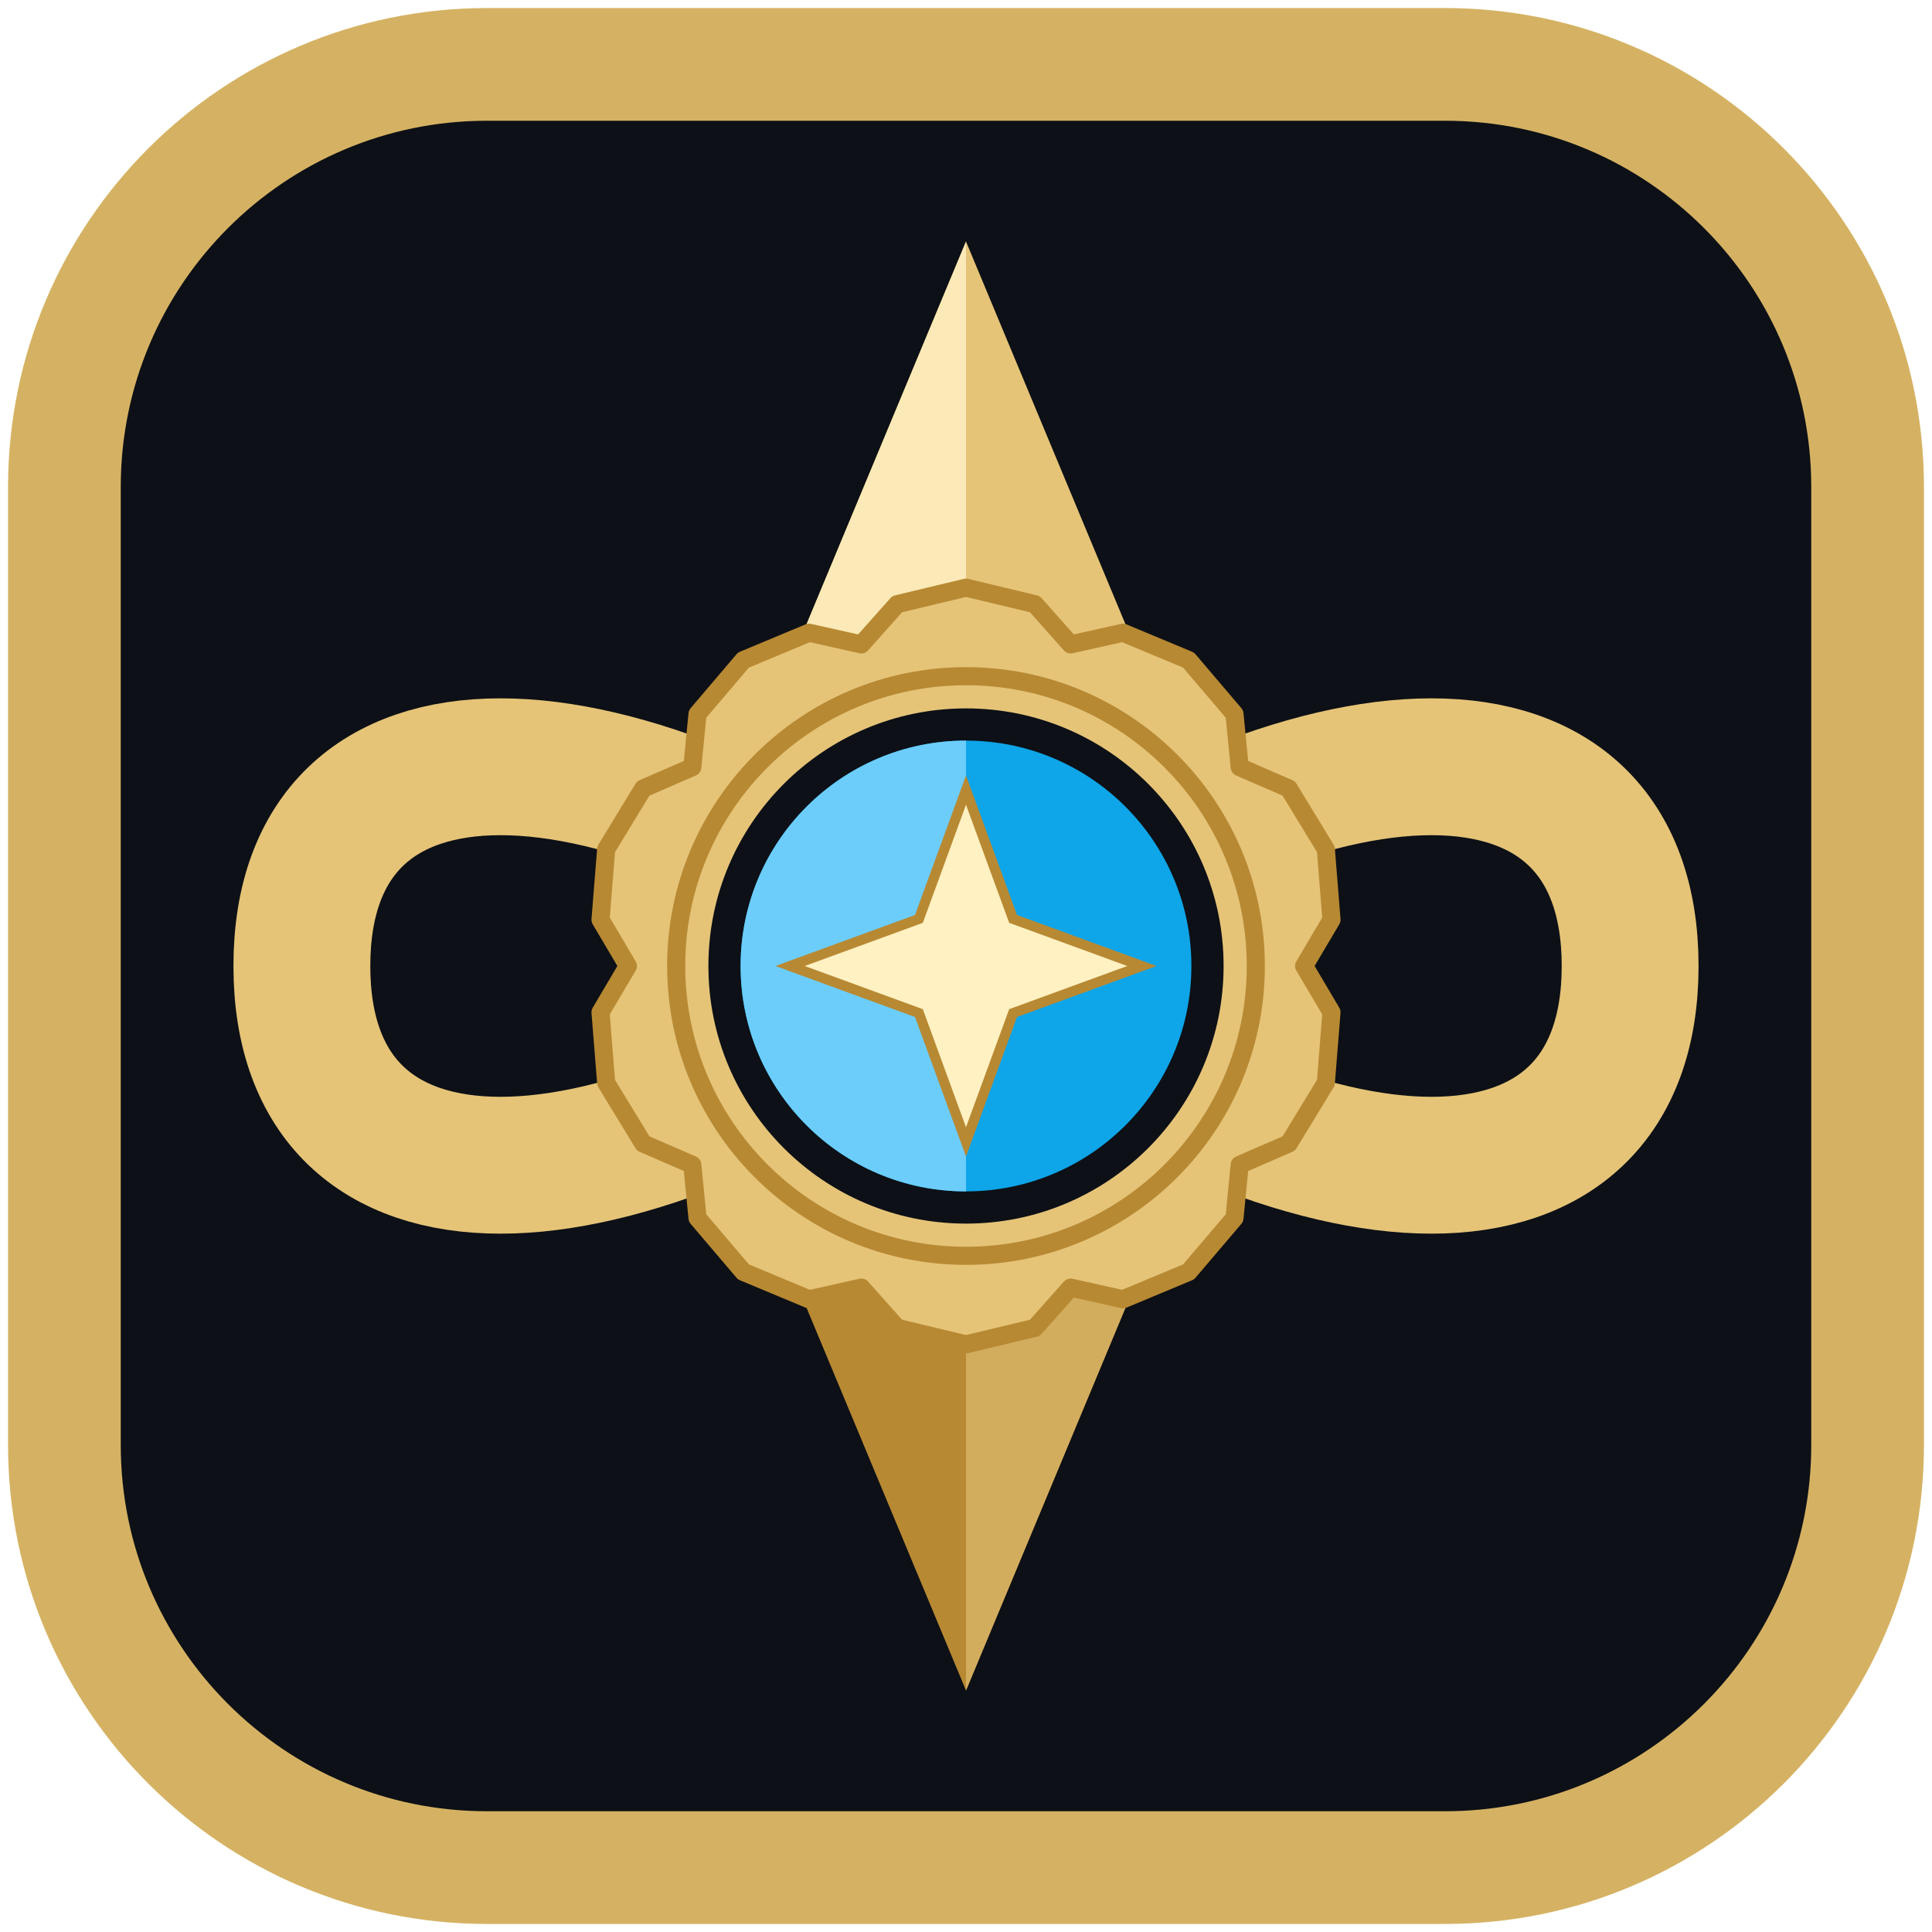
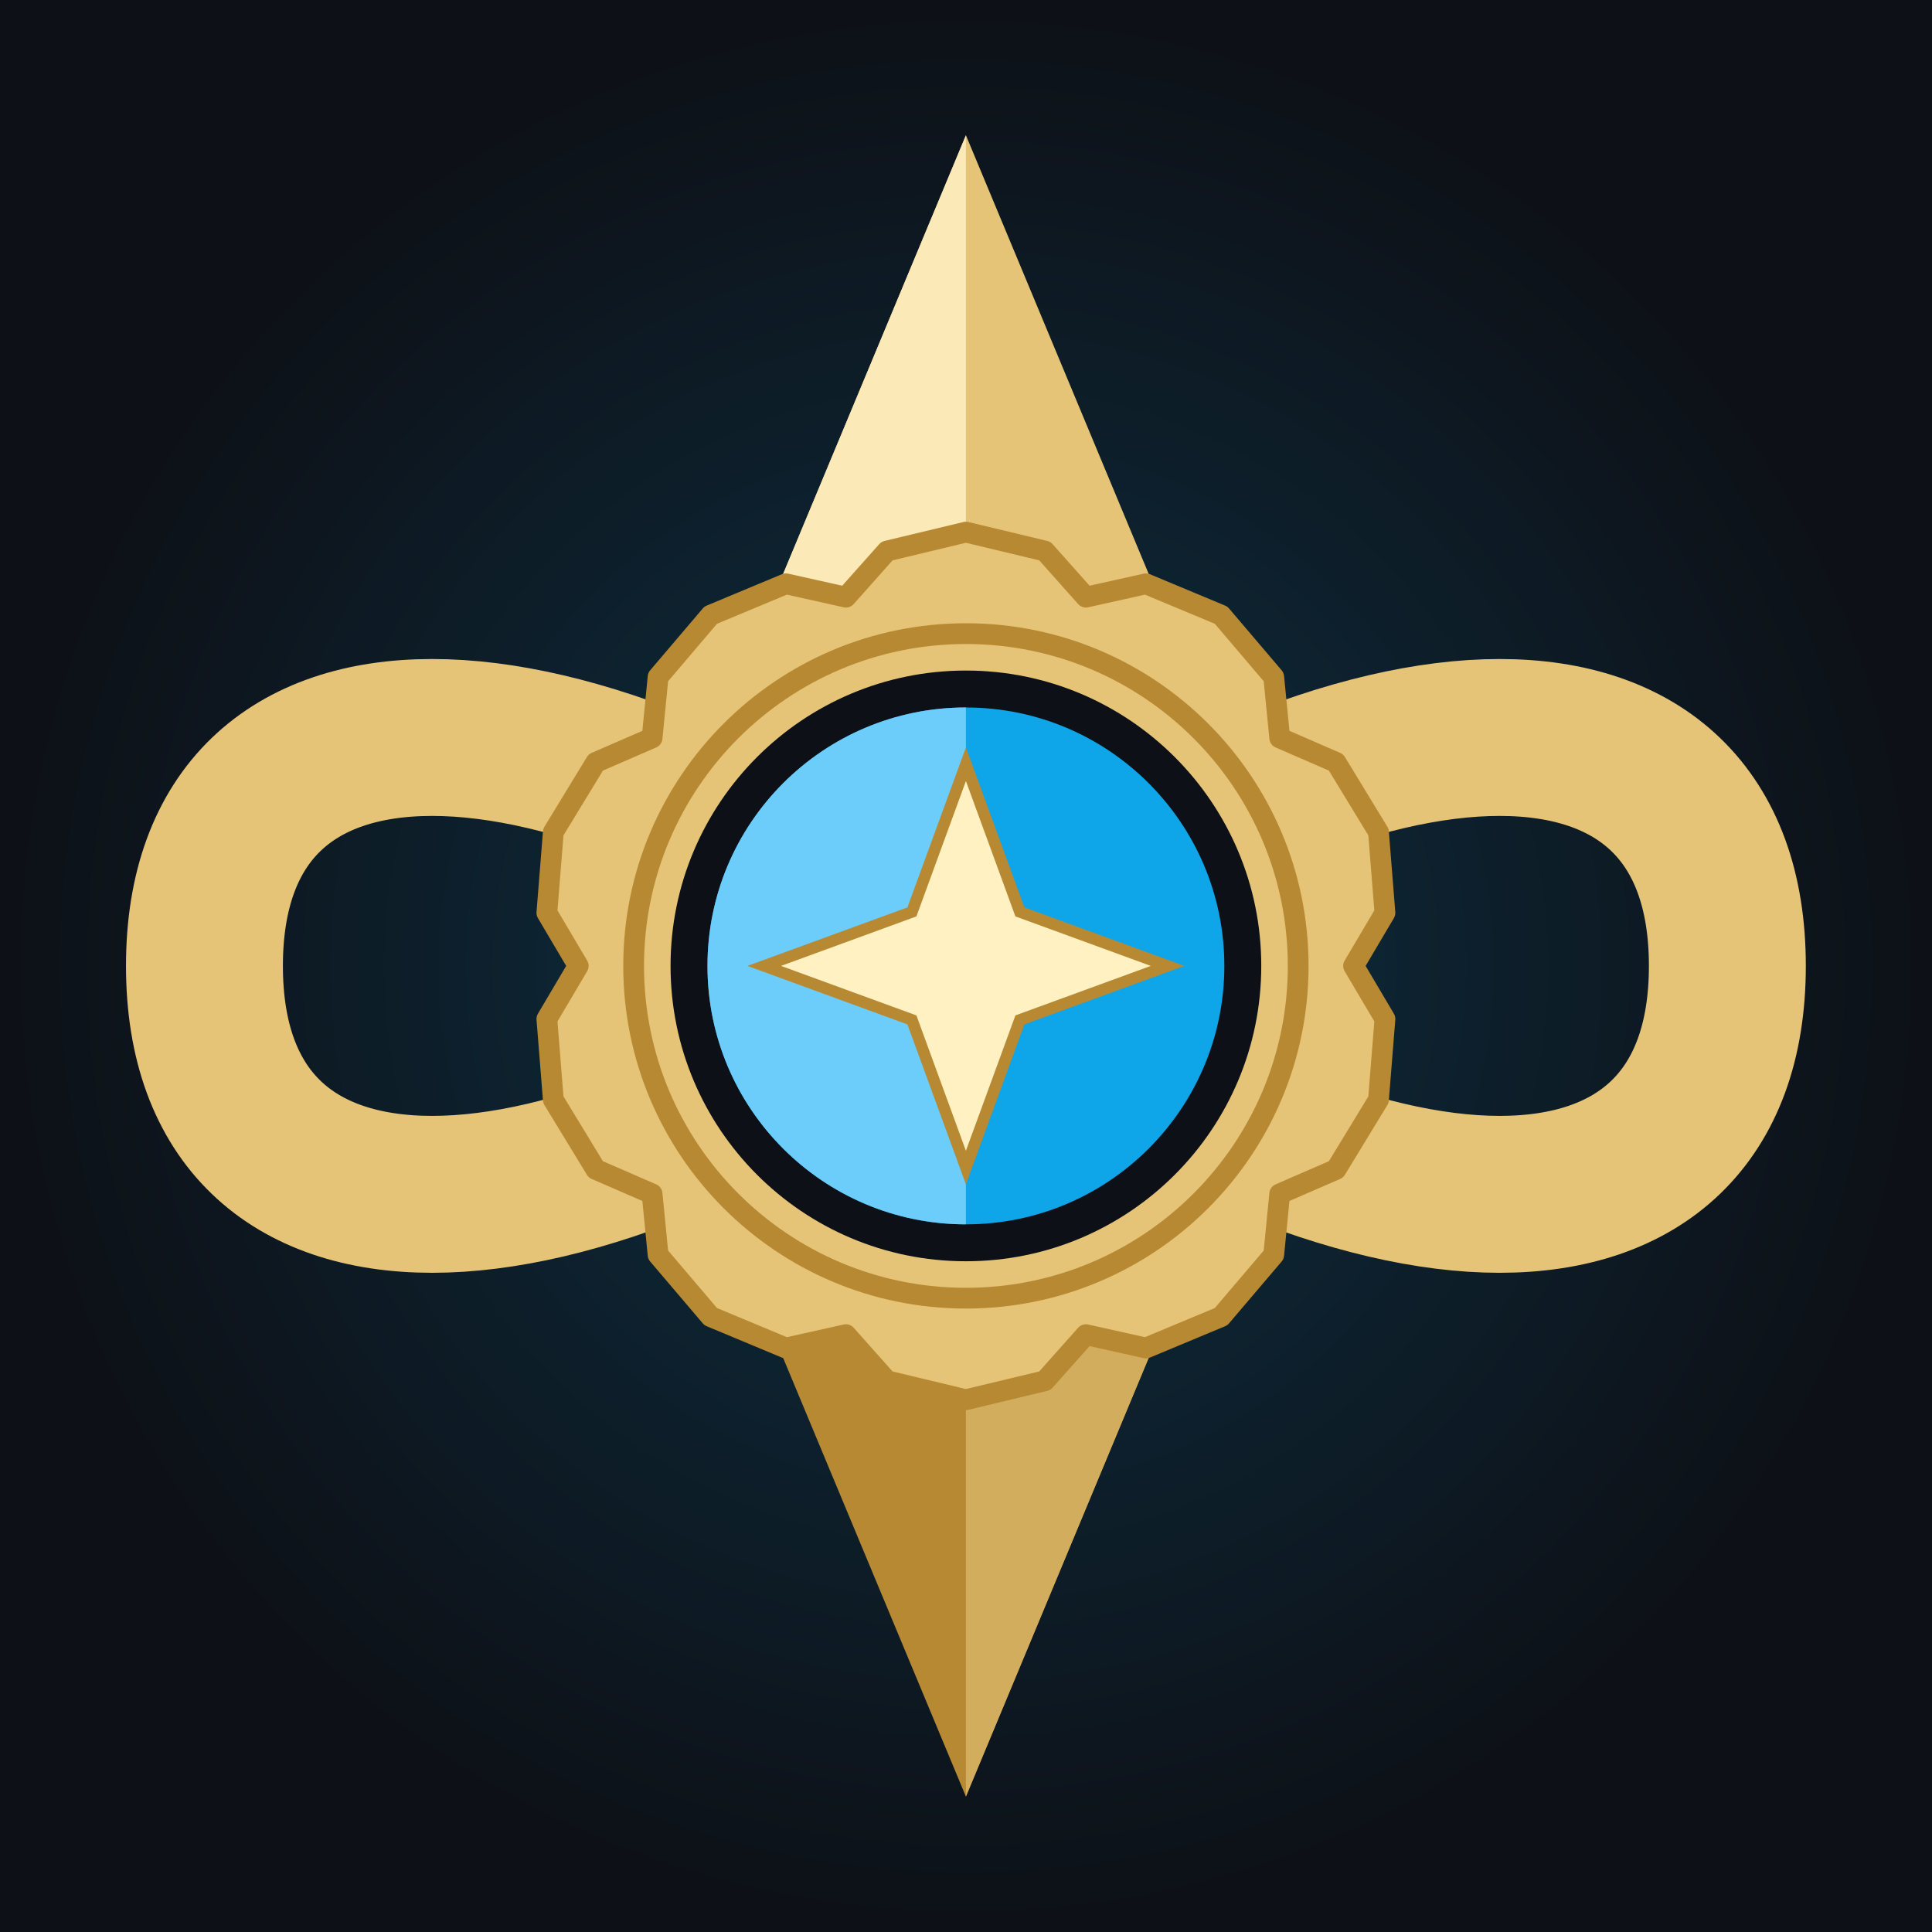
- <svg xmlns="http://www.w3.org/2000/svg" viewBox="0 0 48 48">
-   <rect x="1.6" y="1.6" width="44.8" height="44.8" rx="10.5" fill="#0d1016" stroke="#d5b263" stroke-width="2.8" />
-   <path d="M7.5 24 C7.5 17.4, 15.16 17.4, 24 24 C32.84 30.6, 40.5 30.6, 40.5 24 C40.5 17.4, 32.84 17.4, 24 24 C15.16 30.6, 7.5 30.6, 7.5 24 Z" fill="none" stroke="#e5c478" stroke-width="3.4" stroke-linecap="round" stroke-linejoin="round" />
-   <polygon points="24,6 29,18 24,24 19,18" fill="#e5c478" />
-   <polygon points="24,6 24,24 19,18" fill="#fff1c2" fill-opacity="0.85" />
-   <polygon points="24,42 29,30 24,24 19,30" fill="#b88933" />
-   <polygon points="24,42 24,24 29,30" fill="#d5b263" fill-opacity="0.9" />
-   <path d="M21.4 16.01 L22.29 15.01 L24 14.6 L25.71 15.01 L26.6 16.01 L27.9 15.72 L29.53 16.4 L30.67 17.74 L30.8 19.06 L32.02 19.59 L32.94 21.1 L33.08 22.85 L32.4 24 L33.08 25.15 L32.94 26.9 L32.02 28.41 L30.8 28.94 L30.67 30.26 L29.53 31.6 L27.9 32.28 L26.6 31.99 L25.71 32.99 L24 33.4 L22.29 32.99 L21.4 31.99 L20.1 32.28 L18.47 31.6 L17.33 30.26 L17.2 28.94 L15.98 28.41 L15.06 26.9 L14.92 25.15 L15.6 24 L14.92 22.85 L15.06 21.1 L15.98 19.59 L17.2 19.06 L17.33 17.74 L18.47 16.4 L20.1 15.72 Z" fill="#e5c478" stroke="#b88933" stroke-width="0.45" stroke-linejoin="round" />
-   <circle cx="24" cy="24" r="7.2" fill="none" stroke="#b88933" stroke-width="0.45" />
-   <circle cx="24" cy="24" r="6.4" fill="#0d1016" />
-   <circle cx="24" cy="24" r="5.6" fill="#0ea5e9" />
-   <path d="M24 18.4 A5.6 5.6 0 0 0 24 29.6 Z" fill="#7dd3fc" fill-opacity="0.85" />
-   <polygon points="24,19.63 25.17,22.83 28.37,24 25.17,25.17 24,28.37 22.83,25.17 19.63,24 22.83,22.83" fill="#fff1c2" stroke="#b88933" stroke-width="0.25" />
+ <svg xmlns="http://www.w3.org/2000/svg" viewBox="0 0 1024 1024">
+   <defs>
+     <radialGradient id="halo" cx="0.5" cy="0.5" r="0.5">
+       <stop offset="0" stop-color="#0ea5e9" stop-opacity="0.35" />
+       <stop offset="0.45" stop-color="#0ea5e9" stop-opacity="0.12" />
+       <stop offset="1" stop-color="#0ea5e9" stop-opacity="0" />
+     </radialGradient>
+   </defs>
+   <rect width="1024" height="1024" fill="#0d1016" />
+   <circle cx="512" cy="512" r="512" fill="url(#halo)" />
+   <g transform="translate(-75.09 -75.09) scale(24.46)">
+     <path d="M7.5 24 C7.5 17.4, 15.16 17.4, 24 24 C32.84 30.6, 40.5 30.6, 40.5 24 C40.5 17.4, 32.84 17.4, 24 24 C15.16 30.6, 7.5 30.6, 7.5 24 Z" fill="none" stroke="#e5c478" stroke-width="3.4" stroke-linecap="round" stroke-linejoin="round" />
+     <polygon points="24,6 29,18 24,24 19,18" fill="#e5c478" />
+     <polygon points="24,6 24,24 19,18" fill="#fff1c2" fill-opacity="0.85" />
+     <polygon points="24,42 29,30 24,24 19,30" fill="#b88933" />
+     <polygon points="24,42 24,24 29,30" fill="#d5b263" fill-opacity="0.9" />
+     <path d="M21.4 16.01 L22.29 15.01 L24 14.6 L25.71 15.01 L26.6 16.01 L27.9 15.72 L29.53 16.4 L30.67 17.74 L30.8 19.06 L32.02 19.59 L32.94 21.1 L33.08 22.85 L32.4 24 L33.08 25.15 L32.94 26.9 L32.02 28.41 L30.8 28.94 L30.67 30.26 L29.53 31.6 L27.9 32.28 L26.6 31.99 L25.71 32.99 L24 33.4 L22.29 32.99 L21.4 31.99 L20.1 32.28 L18.47 31.6 L17.33 30.26 L17.2 28.94 L15.98 28.41 L15.06 26.9 L14.92 25.15 L15.6 24 L14.92 22.85 L15.06 21.1 L15.98 19.59 L17.2 19.06 L17.33 17.74 L18.47 16.4 L20.1 15.72 Z" fill="#e5c478" stroke="#b88933" stroke-width="0.45" stroke-linejoin="round" />
+     <circle cx="24" cy="24" r="7.2" fill="none" stroke="#b88933" stroke-width="0.45" />
+     <circle cx="24" cy="24" r="6.4" fill="#0d1016" />
+     <circle cx="24" cy="24" r="5.6" fill="#0ea5e9" />
+     <path d="M24 18.4 A5.6 5.6 0 0 0 24 29.6 Z" fill="#7dd3fc" fill-opacity="0.85" />
+     <polygon points="24,19.63 25.17,22.83 28.37,24 25.17,25.17 24,28.37 22.83,25.17 19.63,24 22.83,22.83" fill="#fff1c2" stroke="#b88933" stroke-width="0.25" />
+   </g>
</svg>
